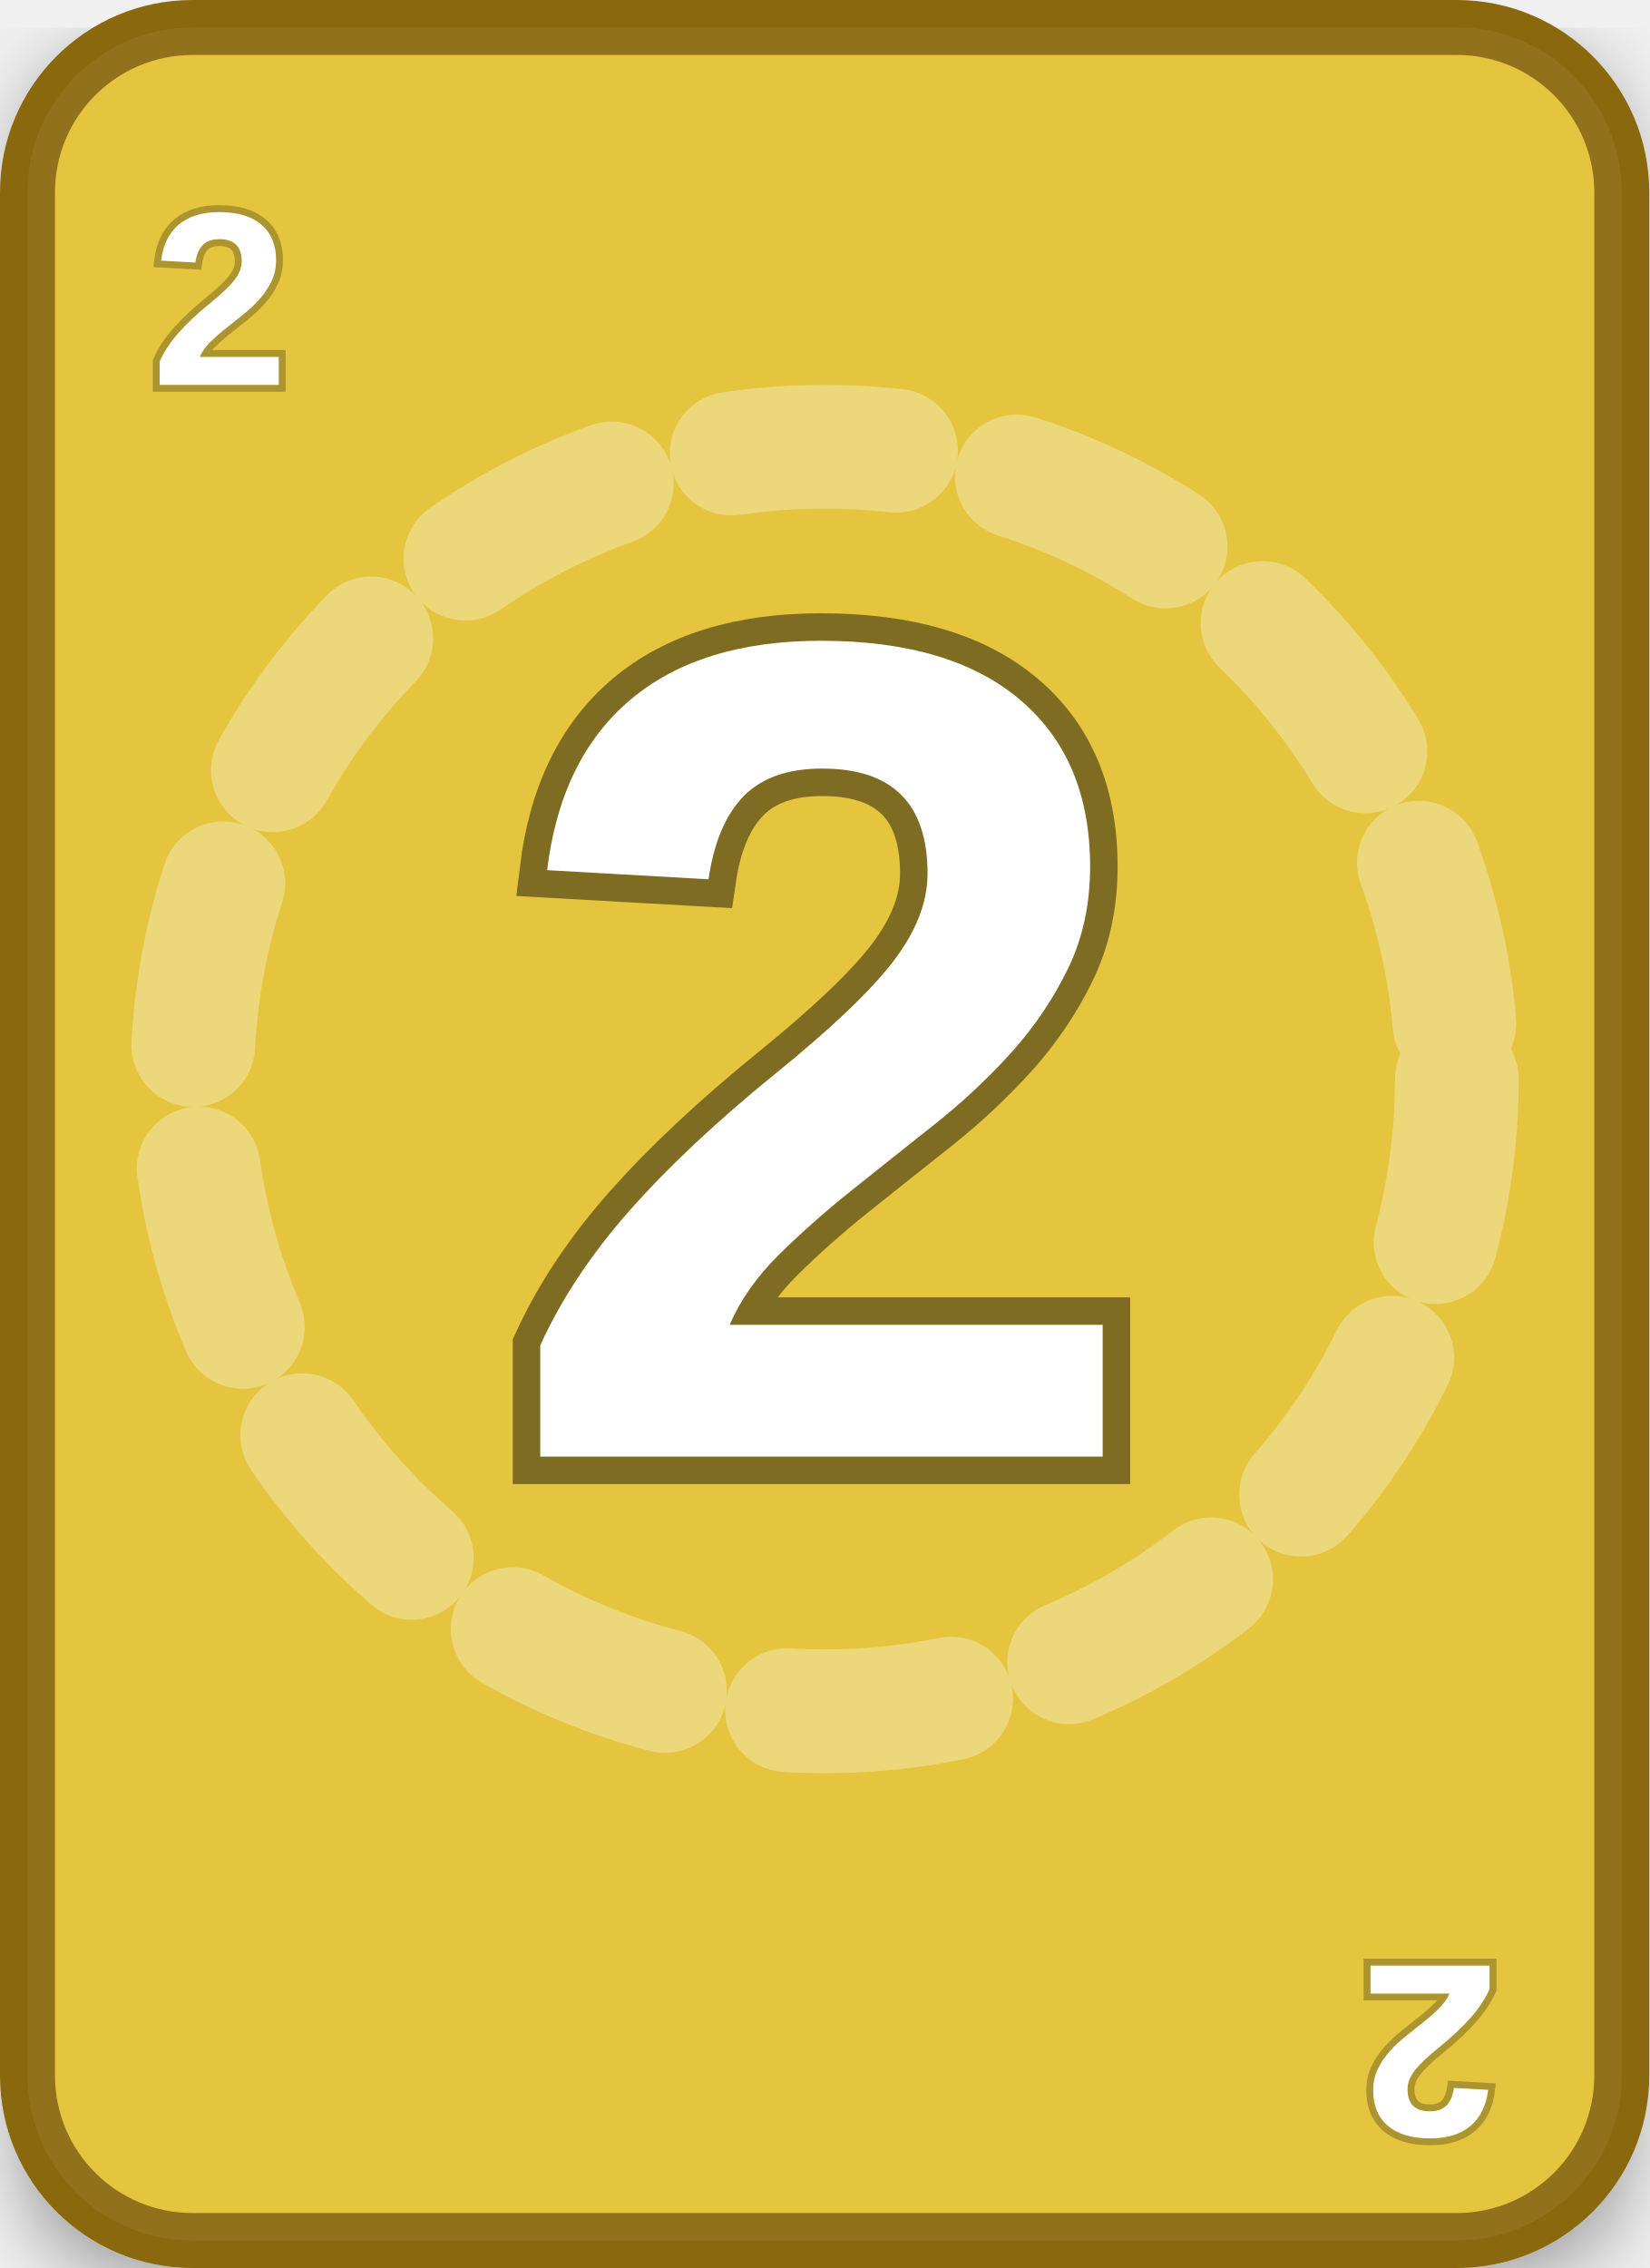
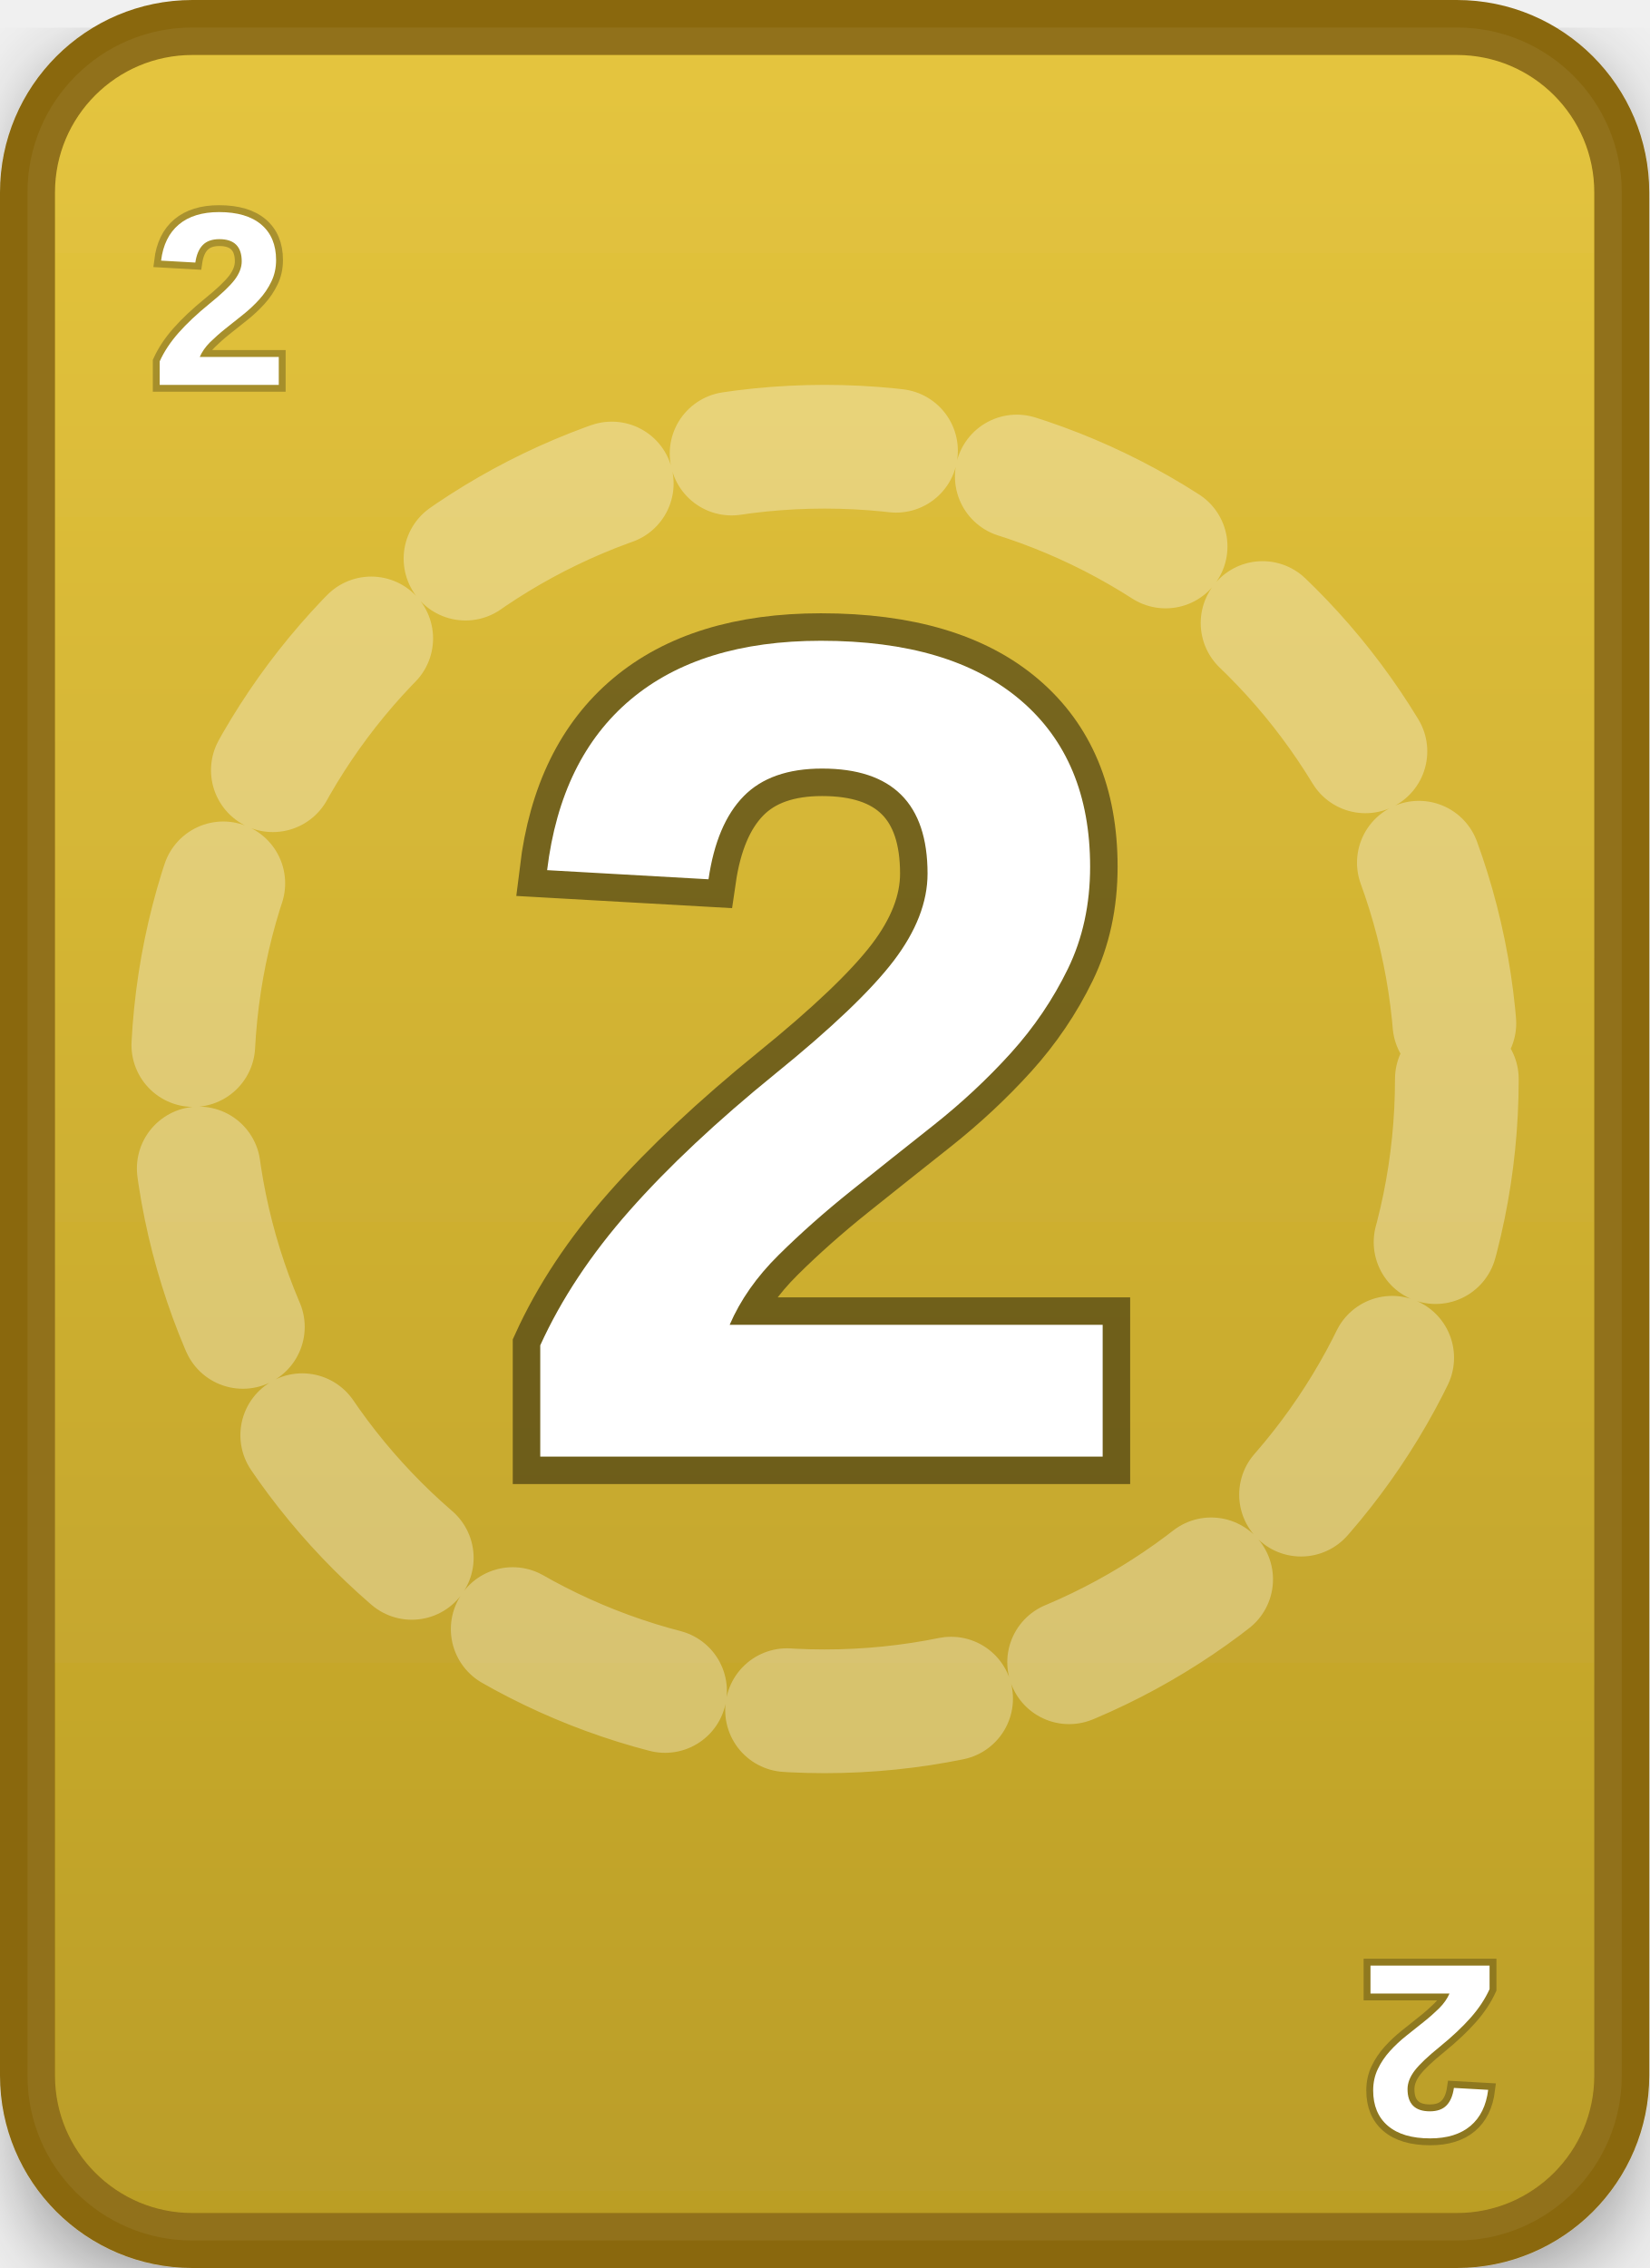
<svg xmlns="http://www.w3.org/2000/svg" viewBox="0 0 240 330" width="240" height="330">
  <defs>
    <linearGradient id="grad_yellow_2_filled" x1="0" y1="0" x2="0" y2="1">
      <stop offset="0%" stop-color="#e3c132" />
-       <stop offset="100%" stop-color="#e3c132" />
+       <stop offset="100%" stop-color="#b69719" />
    </linearGradient>
    <filter id="shadow" x="-10%" y="-10%" width="120%" height="120%">
      <feDropShadow dx="0" dy="4" stdDeviation="6" flood-color="rgba(0,0,0,0.35)" />
    </filter>
  </defs>
  <rect x="4" y="4" rx="24" ry="24" width="232" height="322" fill="url(#grad_yellow_2_filled)" stroke="#8a6808" stroke-width="8" filter="url(#shadow)" />
  <rect x="4" y="4" rx="24" ry="24" width="232" height="322" fill="rgba(255,255,255,0.06)" />
  <circle cx="120" cy="157" r="92" fill="none" stroke="rgba(255,255,255,0.32)" stroke-width="18" stroke-linecap="round" stroke-dasharray="24 18" />
  <g font-family="Arial, sans-serif" font-size="36" font-weight="700" fill="#ffffff" stroke="rgba(0,0,0,0.25)" stroke-width="2" paint-order="stroke" text-anchor="middle">
    <text x="32" y="56">2</text>
    <text x="208" y="286" transform="rotate(180 208 286)">2</text>
  </g>
  <g font-family="Arial, sans-serif" font-size="170" font-weight="900" fill="#ffffff" stroke="rgba(0,0,0,0.45)" stroke-width="8" paint-order="stroke" text-anchor="middle" dominant-baseline="central">
    <text x="120" y="153">2</text>
  </g>
</svg>
